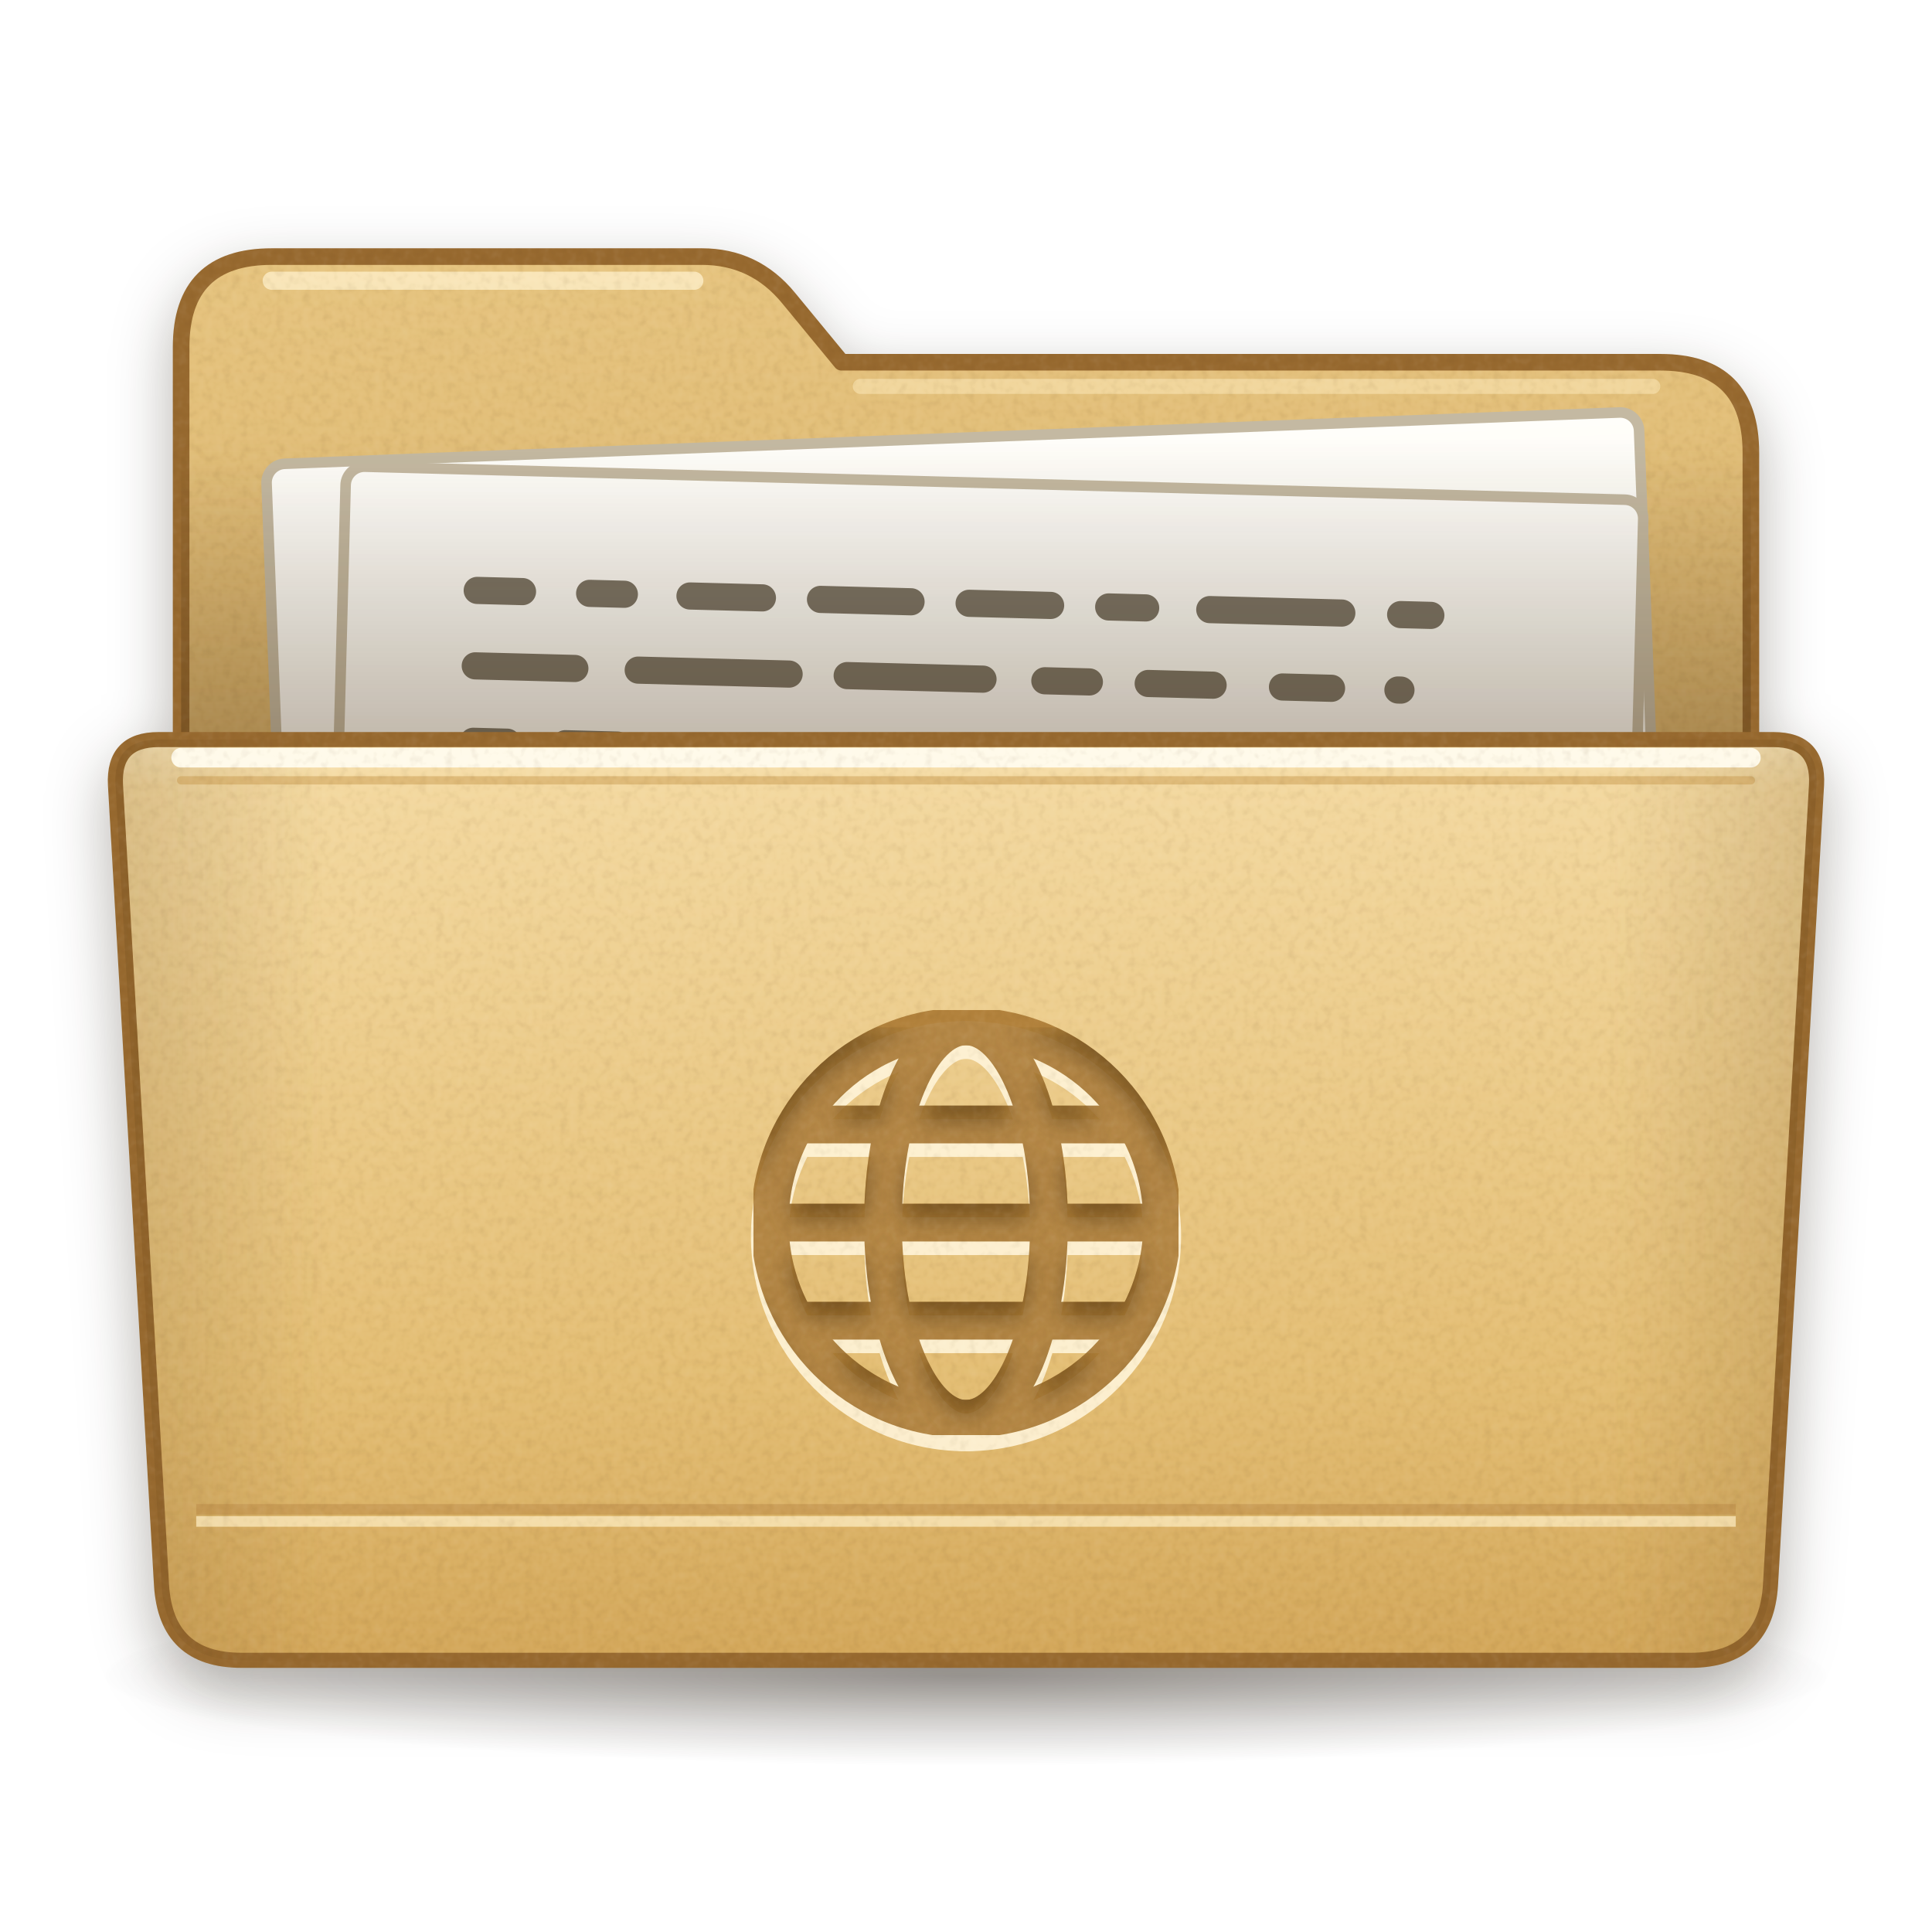
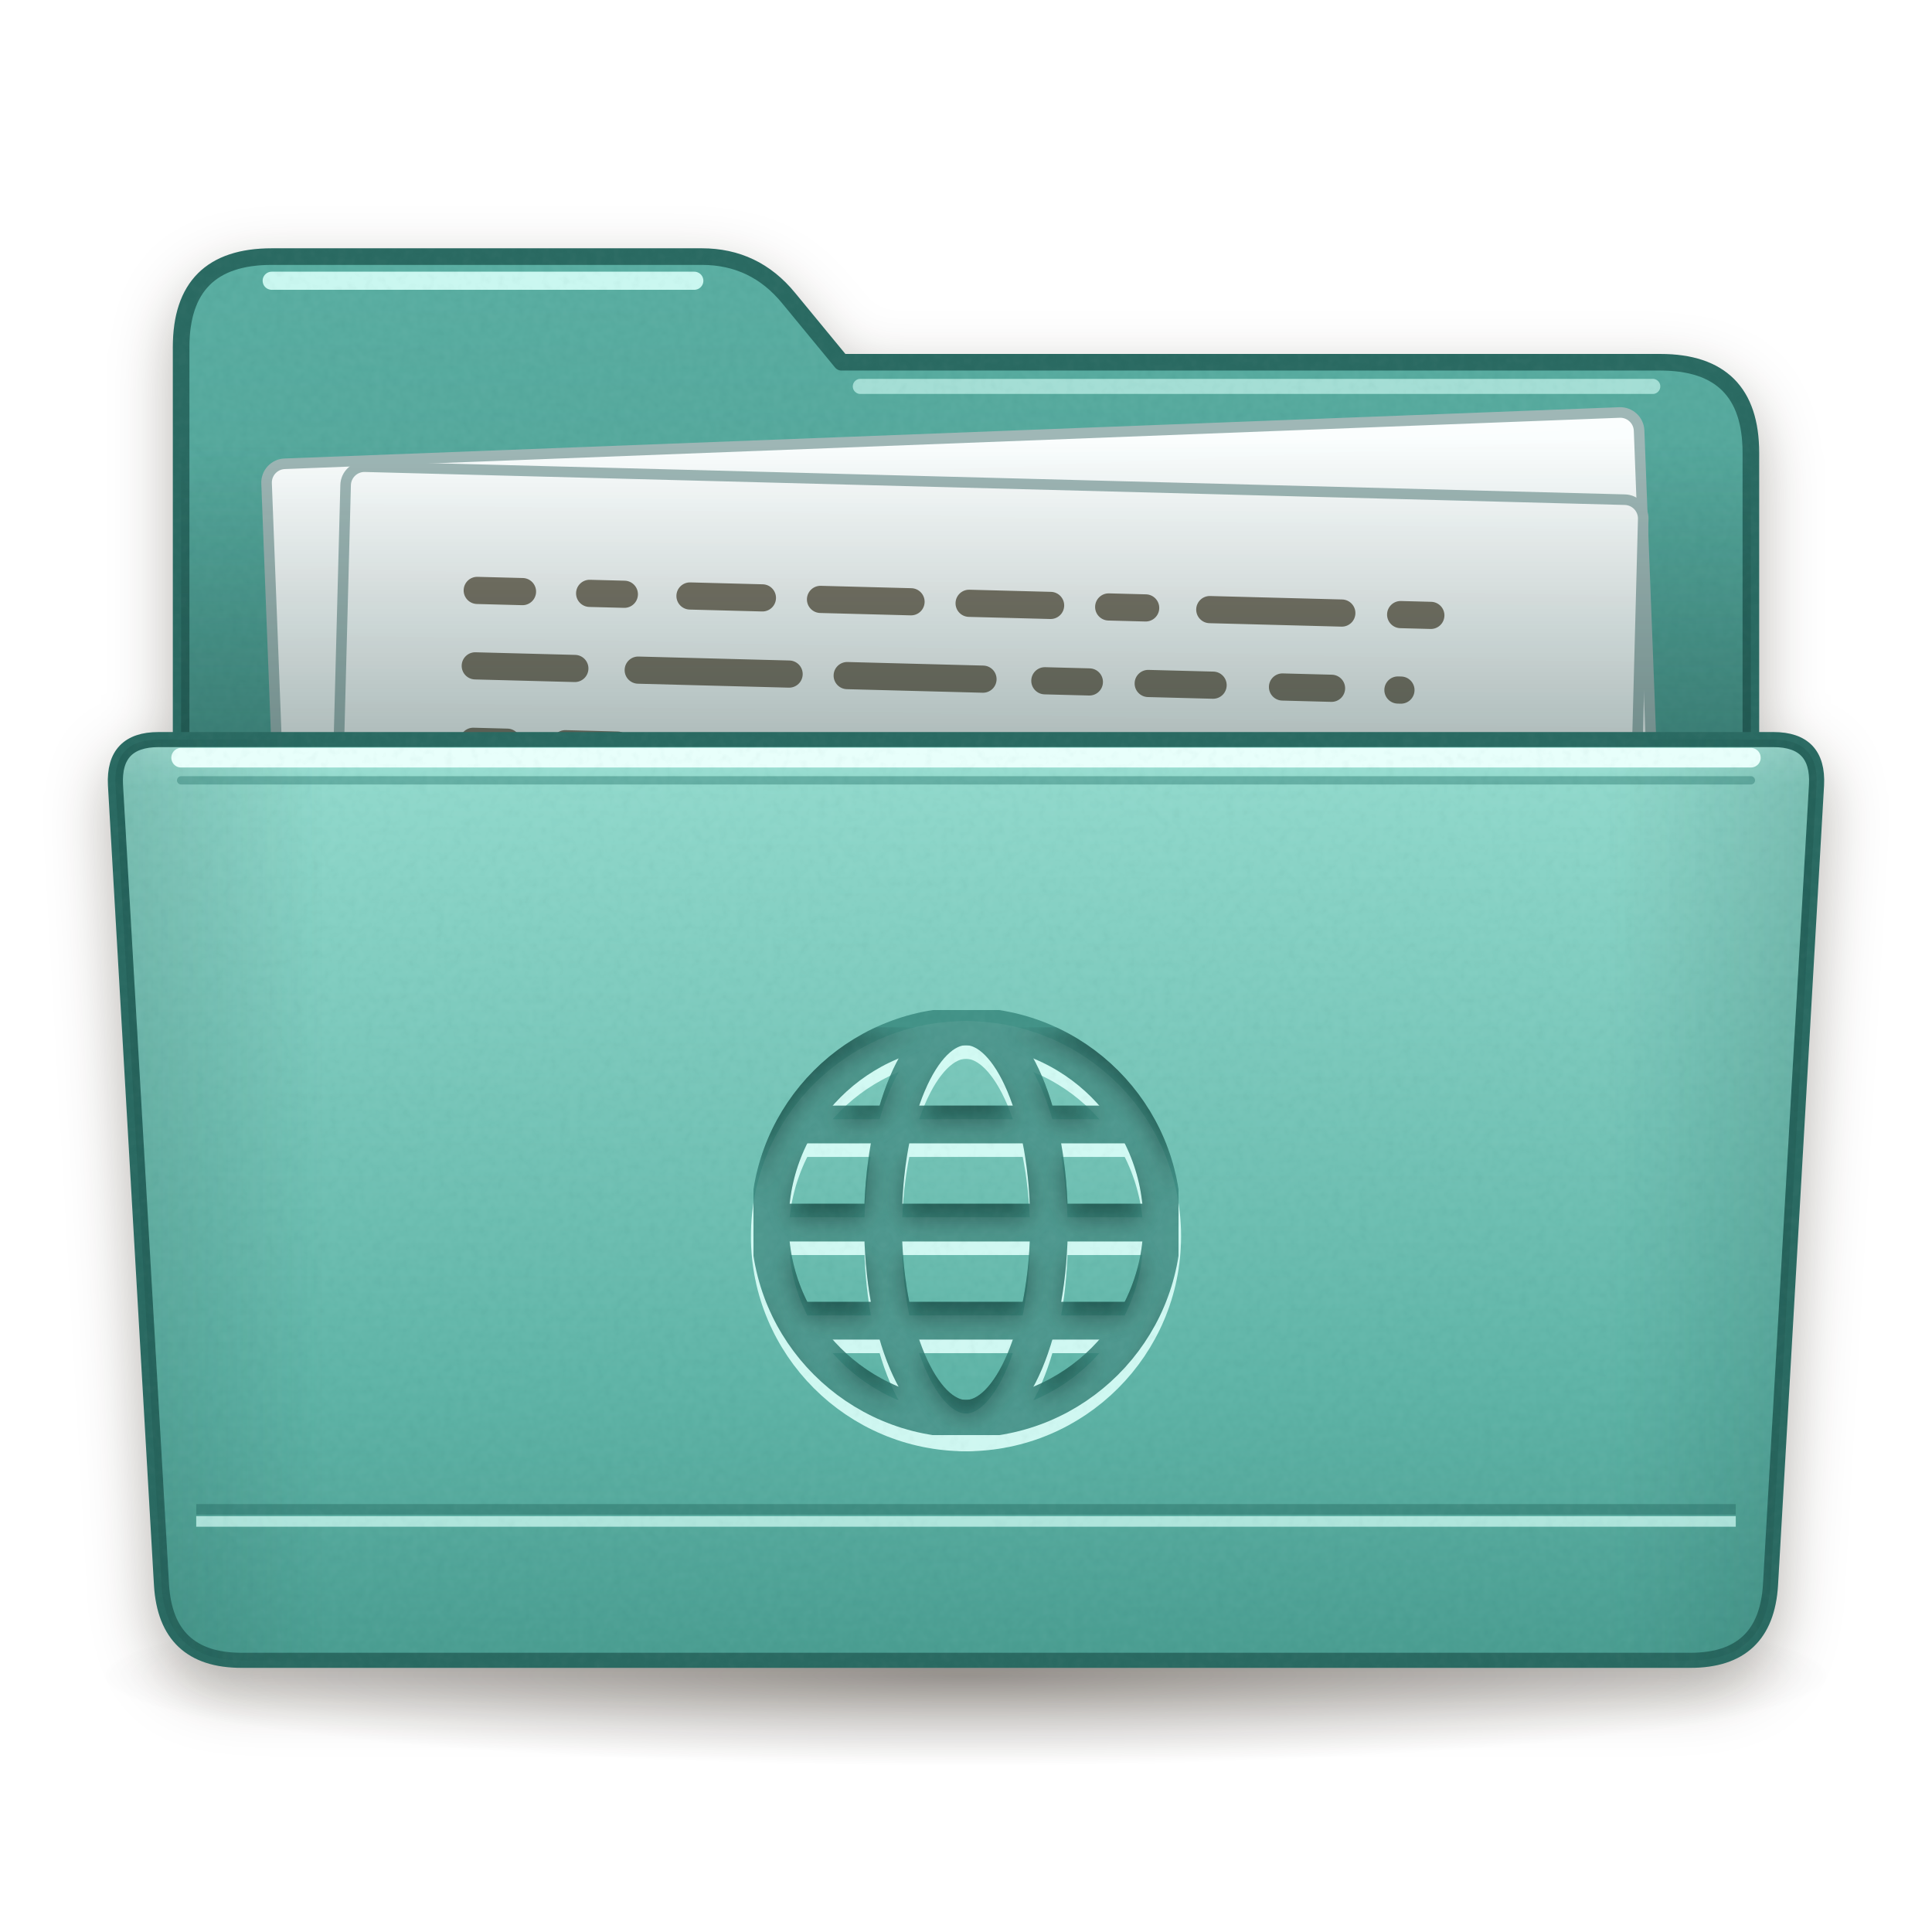
<svg xmlns="http://www.w3.org/2000/svg" width="64" height="64" viewBox="0 0 256 256">
  <defs>
    <linearGradient id="l1" x1="0" y1="0" x2="0" y2="1">
-       <stop offset="0" stop-color="#e6c47f" />
-       <stop offset="1" stop-color="#c8994d" />
+       <stop offset="0" stop-color="#5aaea2" />
+       <stop offset="1" stop-color="#3a867c" />
    </linearGradient>
    <filter id="f2" x="-4%" y="-4%" width="108%" height="108%" color-interpolation-filters="sRGB">
      <feTurbulence type="fractalNoise" baseFrequency="0.85" numOctaves="2" seed="3" result="n" />
-       <feColorMatrix in="n" type="matrix" values="0 0 0 0 0.353 0 0 0 0 0.227 0 0 0 0 0.063 0.200 0 0 0 -0.100" result="d" />
-       <feColorMatrix in="n" type="matrix" values="0 0 0 0 1 0 0 0 0 1 0 0 0 0 1 -0.140 0 0 0 0.070" result="l" />
+       <feColorMatrix in="n" type="matrix" values="0 0 0 0 0.059 0 0 0 0 0.227 0 0 0 0 0.208 0.080 0 0 0 -0.040" result="d" />
+       <feColorMatrix in="n" type="matrix" values="0 0 0 0 1 0 0 0 0 1 0 0 0 0 1 -0.056 0 0 0 0.028" result="l" />
      <feMerge result="m">
        <feMergeNode in="d" />
        <feMergeNode in="l" />
      </feMerge>
      <feComposite in="m" in2="SourceAlpha" operator="in" result="t" />
      <feMerge>
        <feMergeNode in="SourceGraphic" />
        <feMergeNode in="t" />
      </feMerge>
    </filter>
    <linearGradient id="l3" x1="0" y1="0" x2="0" y2="1">
-       <stop offset="0" stop-color="#fffefa" />
-       <stop offset="1" stop-color="#f1ebde" />
+       <stop offset="0" stop-color="#fbfefe" />
+       <stop offset="1" stop-color="#e3eeee" />
    </linearGradient>
    <linearGradient id="l4" x1="0" y1="0" x2="0" y2="1">
-       <stop offset="0" stop-color="#fffefa" />
-       <stop offset="1" stop-color="#f1ebde" />
+       <stop offset="0" stop-color="#fbfefe" />
+       <stop offset="1" stop-color="#e3eeee" />
    </linearGradient>
    <linearGradient id="l5" x1="0" y1="0" x2="0" y2="1">
-       <stop offset="0" stop-color="#3b250a" stop-opacity="0" />
-       <stop offset="1" stop-color="#3b250a" stop-opacity="0.3" />
+       <stop offset="0" stop-color="#0c2e2a" stop-opacity="0" />
+       <stop offset="1" stop-color="#0c2e2a" stop-opacity="0.3" />
    </linearGradient>
    <clipPath id="c6">
      <path d="M24,60 V46 Q24,34 36,34 H93 Q100,34 104.5,39.5 L111.5,48 H220 Q232,48 232,60 V204 Q232,216 220,216 H36 Q24,216 24,204 Z" />
    </clipPath>
    <linearGradient id="l7" x1="0" y1="0" x2="0" y2="1">
-       <stop offset="0" stop-color="#fae6b8" />
-       <stop offset="0.05" stop-color="#f3d89f" />
-       <stop offset="0.7" stop-color="#e3bd73" />
-       <stop offset="1" stop-color="#d3a75a" />
+       <stop offset="0" stop-color="#a8e6db" />
+       <stop offset="0.05" stop-color="#90d8cb" />
+       <stop offset="0.7" stop-color="#5fb4a7" />
+       <stop offset="1" stop-color="#4a9d91" />
    </linearGradient>
    <linearGradient id="l8" x1="0" y1="0" x2="1" y2="0">
-       <stop offset="0" stop-color="#5a3a10" stop-opacity="0.16" />
-       <stop offset="0.12" stop-color="#5a3a10" stop-opacity="0" />
-       <stop offset="0.88" stop-color="#5a3a10" stop-opacity="0" />
-       <stop offset="1" stop-color="#5a3a10" stop-opacity="0.16" />
+       <stop offset="0" stop-color="#0f3a35" stop-opacity="0.16" />
+       <stop offset="0.12" stop-color="#0f3a35" stop-opacity="0" />
+       <stop offset="0.88" stop-color="#0f3a35" stop-opacity="0" />
+       <stop offset="1" stop-color="#0f3a35" stop-opacity="0.16" />
    </linearGradient>
    <filter id="f9" x="-4%" y="-4%" width="108%" height="108%" color-interpolation-filters="sRGB">
      <feComponentTransfer in="SourceAlpha" result="inv">
        <feFuncA type="table" tableValues="1 0" />
      </feComponentTransfer>
      <feGaussianBlur in="inv" stdDeviation="1.5" />
      <feOffset dx="0" dy="2.2" result="o" />
-       <feFlood flood-color="#4a2c06" flood-opacity="0.65" />
+       <feFlood flood-color="#0a2f2a" flood-opacity="0.65" />
      <feComposite in2="o" operator="in" />
      <feComposite in2="SourceAlpha" operator="in" result="is" />
      <feMerge>
        <feMergeNode in="SourceGraphic" />
        <feMergeNode in="is" />
      </feMerge>
    </filter>
    <filter id="f10" x="-4%" y="-4%" width="108%" height="108%" color-interpolation-filters="sRGB">
      <feTurbulence type="fractalNoise" baseFrequency="0.85" numOctaves="2" seed="9" result="n" />
-       <feColorMatrix in="n" type="matrix" values="0 0 0 0 0.353 0 0 0 0 0.227 0 0 0 0 0.063 0.200 0 0 0 -0.100" result="d" />
-       <feColorMatrix in="n" type="matrix" values="0 0 0 0 1 0 0 0 0 1 0 0 0 0 1 -0.140 0 0 0 0.070" result="l" />
+       <feColorMatrix in="n" type="matrix" values="0 0 0 0 0.059 0 0 0 0 0.227 0 0 0 0 0.208 0.080 0 0 0 -0.040" result="d" />
+       <feColorMatrix in="n" type="matrix" values="0 0 0 0 1 0 0 0 0 1 0 0 0 0 1 -0.056 0 0 0 0.028" result="l" />
      <feMerge result="m">
        <feMergeNode in="d" />
        <feMergeNode in="l" />
      </feMerge>
      <feComposite in="m" in2="SourceAlpha" operator="in" result="t" />
      <feMerge>
        <feMergeNode in="SourceGraphic" />
        <feMergeNode in="t" />
      </feMerge>
    </filter>
    <radialGradient id="r11" cx="0.5" cy="0.5" r="0.5">
      <stop offset="0" stop-color="#1a1006" stop-opacity="0.3" />
      <stop offset="0.6" stop-color="#1a1006" stop-opacity="0.126" />
      <stop offset="1" stop-color="#1a1006" stop-opacity="0" />
    </radialGradient>
    <filter id="f12" filterUnits="userSpaceOnUse" x="-16" y="-16" width="288" height="288" color-interpolation-filters="sRGB">
      <feGaussianBlur in="SourceAlpha" stdDeviation="4" />
      <feOffset dx="0" dy="3" result="o" />
      <feFlood flood-color="#1a1006" flood-opacity="0.32" />
      <feComposite in2="o" operator="in" result="s" />
      <feMerge>
        <feMergeNode in="s" />
        <feMergeNode in="SourceGraphic" />
      </feMerge>
    </filter>
  </defs>
  <ellipse cx="128" cy="222" rx="114" ry="12" fill="url(#r11)" />
  <g filter="url(#f12)">
    <g filter="url(#f2)">
-       <path d="M24,60 V46 Q24,34 36,34 H93 Q100,34 104.5,39.5 L111.5,48 H220 Q232,48 232,60 V204 Q232,216 220,216 H36 Q24,216 24,204 Z" fill="url(#l1)" stroke="#97692f" stroke-width="2.2" stroke-linejoin="round" />
-       <path d="M36,37.2 H92" stroke="#fbe9bf" stroke-width="2.4" stroke-linecap="round" opacity=".9" />
-       <path d="M114,51.2 H219" stroke="#f6dfab" stroke-width="2" stroke-linecap="round" opacity=".7" />
+       <path d="M24,60 V46 Q24,34 36,34 H93 Q100,34 104.5,39.5 L111.5,48 H220 Q232,48 232,60 V204 Q232,216 220,216 H36 Q24,216 24,204 Z" fill="url(#l1)" stroke="#2a6a62" stroke-width="2.2" stroke-linejoin="round" />
+       <path d="M36,37.2 H92" stroke="#d6fff8" stroke-width="2.4" stroke-linecap="round" opacity=".9" />
+       <path d="M114,51.2 H219" stroke="#c4f4ec" stroke-width="2" stroke-linecap="round" opacity=".7" />
    </g>
    <g clip-path="url(#c6)">
      <g transform="rotate(-2.2 129 132)">
-         <rect x="38" y="58" width="182" height="148" rx="2.5" fill="url(#l3)" stroke="#c4b9a2" stroke-width="1.4" />
+         <rect x="38" y="58" width="182" height="148" rx="2.5" fill="url(#l3)" stroke="#9fb7b6" stroke-width="1.4" />
      </g>
      <g transform="rotate(1.5 130 134)">
-         <rect x="44" y="64" width="172" height="140" rx="2.5" fill="url(#l4)" stroke="#c4b9a2" stroke-width="1.4" />
+         <rect x="44" y="64" width="172" height="140" rx="2.5" fill="url(#l4)" stroke="#9fb7b6" stroke-width="1.4" />
        <g fill="#7b7466" opacity="1">
          <rect x="60.0" y="78.2" width="9.6" height="3.6" rx="1.8" />
          <rect x="74.9" y="78.2" width="8.2" height="3.6" rx="1.8" />
          <rect x="88.2" y="78.2" width="13.2" height="3.6" rx="1.8" />
          <rect x="105.5" y="78.2" width="15.6" height="3.6" rx="1.8" />
          <rect x="125.2" y="78.2" width="14.4" height="3.6" rx="1.8" />
          <rect x="143.7" y="78.2" width="8.5" height="3.6" rx="1.8" />
          <rect x="157.1" y="78.2" width="21.1" height="3.6" rx="1.8" />
          <rect x="182.4" y="78.2" width="7.6" height="3.6" rx="1.8" />
          <rect x="60.0" y="88.2" width="16.8" height="3.6" rx="1.8" />
          <rect x="81.6" y="88.2" width="23.6" height="3.6" rx="1.8" />
          <rect x="109.3" y="88.2" width="21.6" height="3.6" rx="1.8" />
          <rect x="135.5" y="88.2" width="9.5" height="3.6" rx="1.8" />
          <rect x="149.2" y="88.2" width="12.2" height="3.6" rx="1.8" />
          <rect x="167.0" y="88.2" width="10.1" height="3.6" rx="1.8" />
          <rect x="182.3" y="88.2" width="4.0" height="3.6" rx="1.8" />
          <rect x="60.0" y="98.2" width="8.1" height="3.6" rx="1.8" />
          <rect x="72.2" y="98.2" width="10.5" height="3.6" rx="1.8" />
          <rect x="88.0" y="98.2" width="14.3" height="3.6" rx="1.8" />
          <rect x="106.9" y="98.2" width="17.0" height="3.6" rx="1.8" />
          <rect x="128.8" y="98.2" width="12.1" height="3.6" rx="1.8" />
          <rect x="146.5" y="98.2" width="18.9" height="3.6" rx="1.8" />
          <rect x="169.9" y="98.2" width="16.8" height="3.6" rx="1.8" />
        </g>
      </g>
      <rect x="24" y="58" width="208" height="40" fill="url(#l5)" />
    </g>
    <g filter="url(#f10)">
-       <path d="M21.0,98.0 H235.0 Q241.0,98.0 240.7,104.0 L234.6,210.0 Q234.0,220.0 224.0,220.0 H32.0 Q22.0,220.0 21.4,210.0 L15.3,104.0 Q15.0,98.0 21.0,98.0 Z" fill="url(#l7)" stroke="#97692f" stroke-width="2" stroke-linejoin="round" />
+       <path d="M21.0,98.0 H235.0 Q241.0,98.0 240.7,104.0 L234.6,210.0 Q234.0,220.0 224.0,220.0 H32.0 Q22.0,220.0 21.4,210.0 L15.3,104.0 Q15.0,98.0 21.0,98.0 Z" fill="url(#l7)" stroke="#2a6a62" stroke-width="2" stroke-linejoin="round" />
      <path d="M21.0,98.0 H235.0 Q241.0,98.0 240.7,104.0 L234.6,210.0 Q234.0,220.0 224.0,220.0 H32.0 Q22.0,220.0 21.4,210.0 L15.3,104.0 Q15.0,98.0 21.0,98.0 Z" fill="url(#l8)" />
-       <path d="M24,100.4 H232" stroke="#fffaea" stroke-width="2.6" stroke-linecap="round" />
-       <path d="M24,103.4 H232" stroke="#c59447" stroke-width="1.1" stroke-linecap="round" opacity=".45" />
-       <path d="M26,200 H230" stroke="#b98a45" stroke-width="1.4" opacity=".5" />
-       <path d="M26,201.6 H230" stroke="#fff0c6" stroke-width="1.4" opacity=".7" />
+       <path d="M24,100.4 H232" stroke="#e8fffb" stroke-width="2.6" stroke-linecap="round" />
+       <path d="M24,103.4 H232" stroke="#2f7d73" stroke-width="1.1" stroke-linecap="round" opacity=".45" />
+       <path d="M26,200 H230" stroke="#2a7067" stroke-width="1.4" opacity=".5" />
+       <path d="M26,201.6 H230" stroke="#d6fff8" stroke-width="1.4" opacity=".7" />
      <g transform="translate(128 162) scale(1)">
-         <g transform="translate(0 1.8)" fill="#fff4d8" stroke="#fff4d8" opacity=".9">
+         <g transform="translate(0 1.8)" fill="#dcfff9" stroke="#dcfff9" opacity=".9">
          <g fill="none" stroke-width="5">
            <circle r="26" />
            <ellipse rx="11" ry="26" />
            <path d="M-26,0 H26 M-22,-13 H22 M-22,13 H22" />
          </g>
        </g>
        <g filter="url(#f9)" opacity="0.86">
-           <g fill="#a8762f" stroke="#a8762f">
+           <g fill="#3a8a80" stroke="#3a8a80">
            <g fill="none" stroke-width="5">
              <circle r="26" />
              <ellipse rx="11" ry="26" />
              <path d="M-26,0 H26 M-22,-13 H22 M-22,13 H22" />
            </g>
          </g>
        </g>
      </g>
    </g>
  </g>
</svg>
